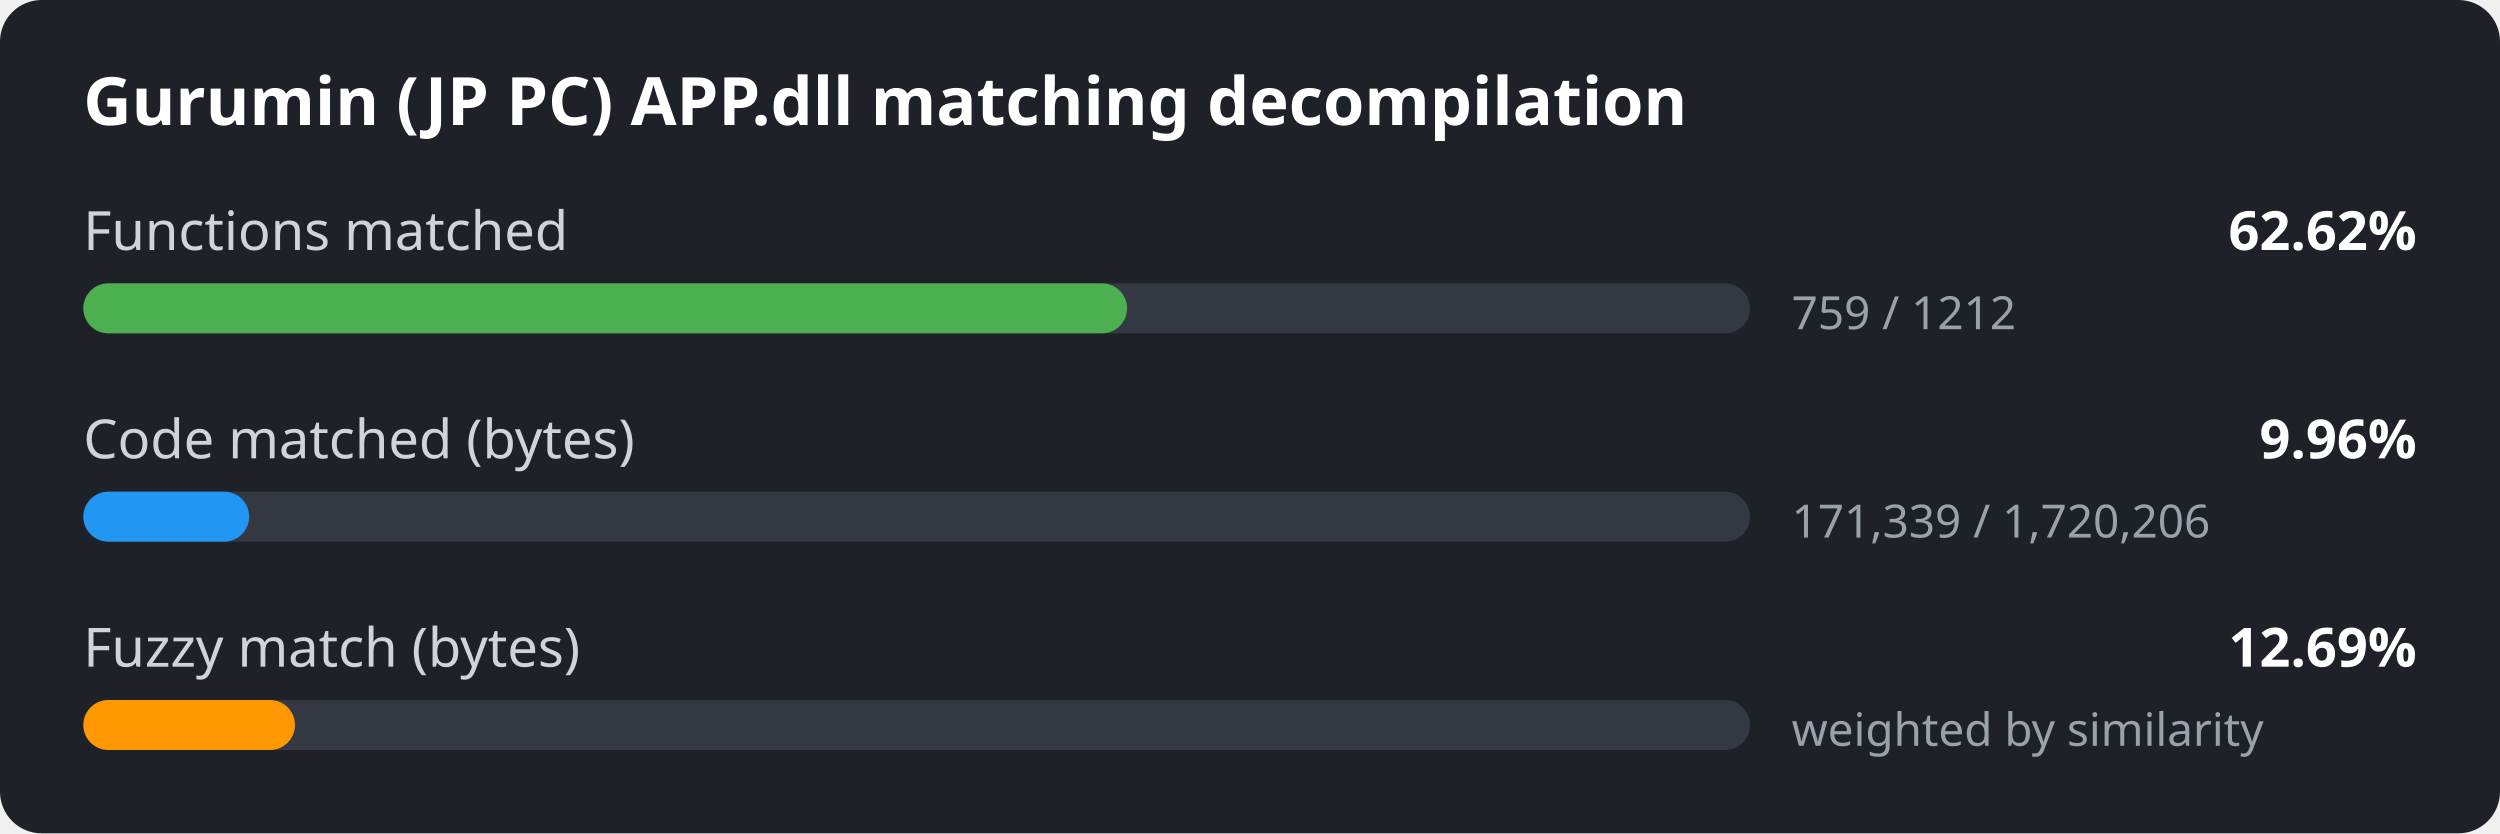
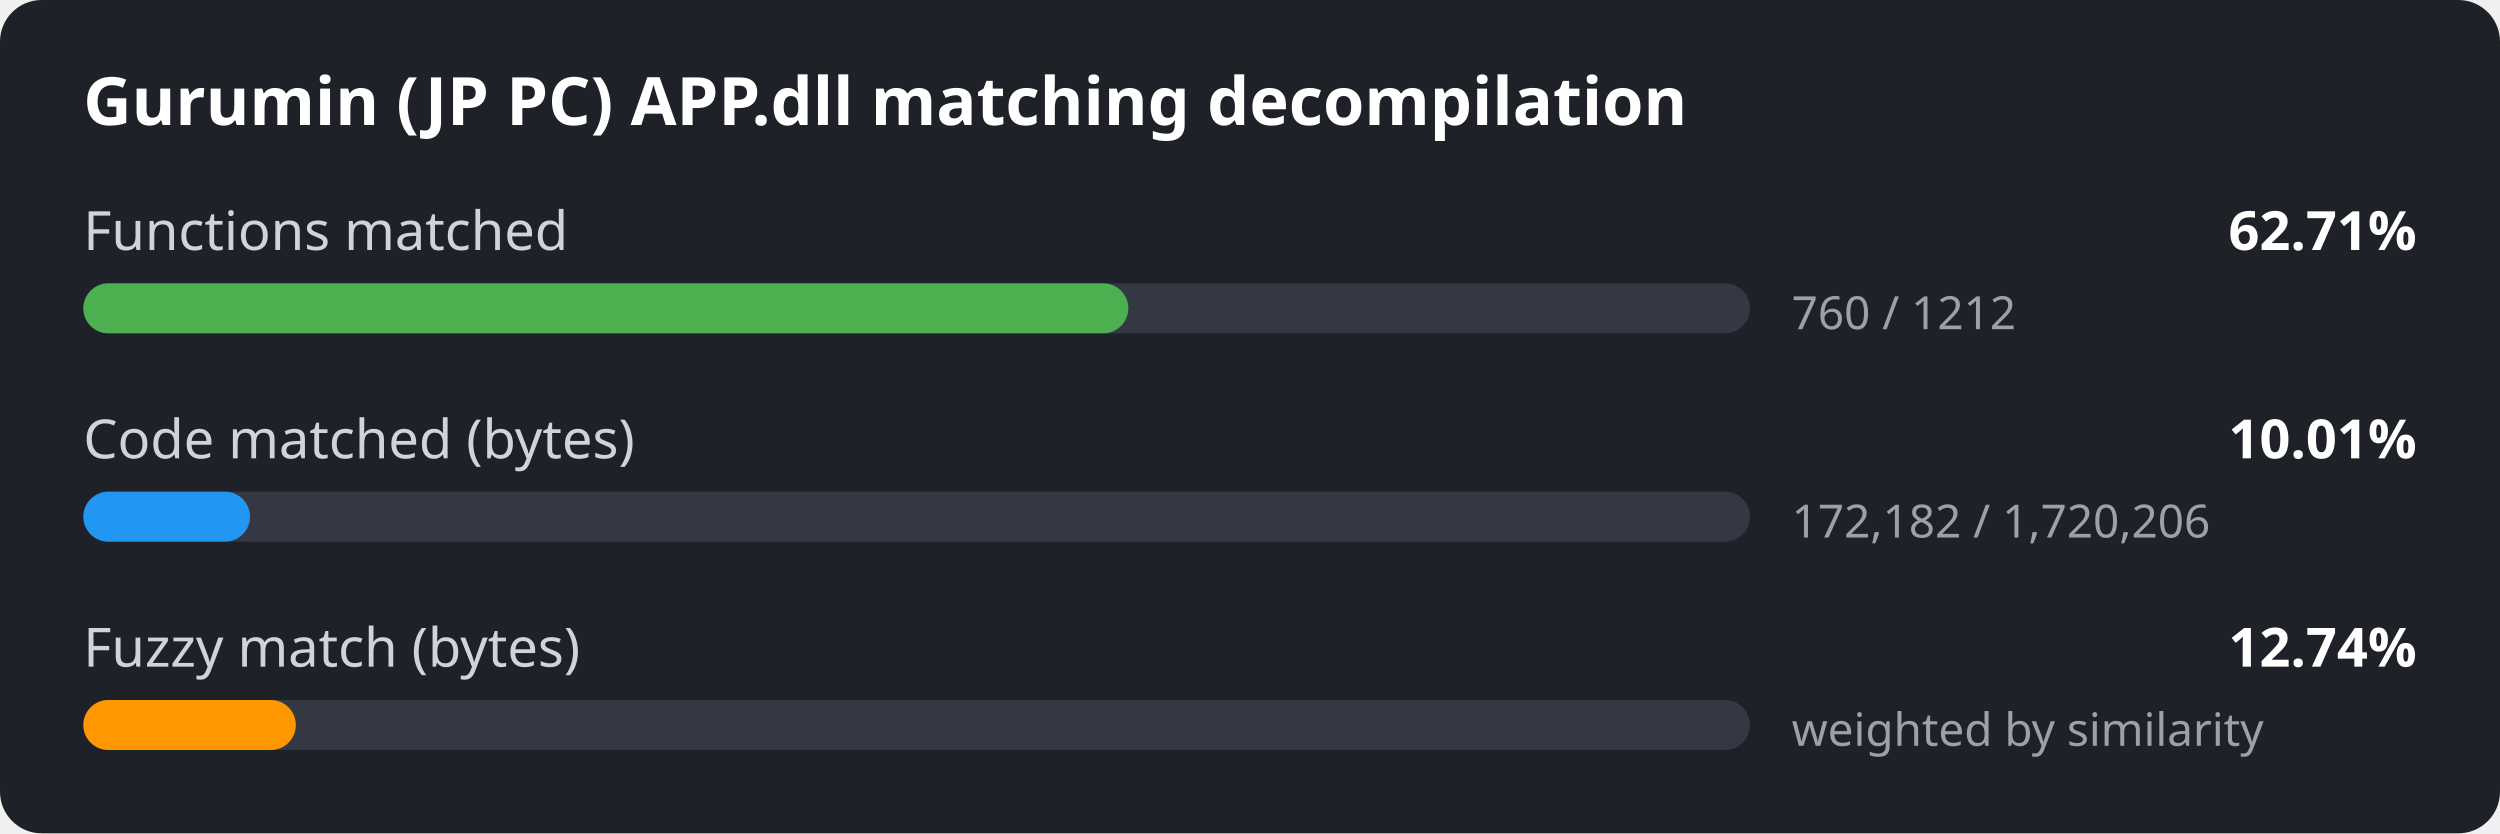
<svg xmlns="http://www.w3.org/2000/svg" width="600" height="200" viewBox="0 0 600 200">
  <style>
.bg { fill: #1e2127; }
.title { font: 600 16px sans-serif; fill: #ffffff; }
.label { font: 13px sans-serif; fill: #d0d4da; }
.value { font: 600 13px sans-serif; fill: #ffffff; }
.detail { font: 11px sans-serif; fill: #9aa1ab; }
.track { fill: #333842; }
</style>
  <rect width="600" height="200" rx="10" class="bg" />
  <text x="20" y="30" class="title">Gurumin (JP PC) APP.dll matching decompilation</text>
  <text x="20" y="60" class="label">Functions matched</text>
-   <text x="580" y="60" class="value" text-anchor="end">62.62%</text>
+   <text x="580" y="60" class="value" text-anchor="end">62.71%</text>
  <rect x="20" y="68" width="400" height="12" rx="6" class="track" />
-   <rect x="20" y="68" width="250.5" height="12" rx="6" fill="#4caf50" />
-   <text x="430" y="79" class="detail">759 / 1212</text>
+   <rect x="20" y="68" width="250.8" height="12" rx="6" fill="#4caf50" />
+   <text x="430" y="79" class="detail">760 / 1212</text>
  <text x="20" y="110" class="label">Code matched (bytes)</text>
-   <text x="580" y="110" class="value" text-anchor="end">9.96%</text>
+   <text x="580" y="110" class="value" text-anchor="end">10.01%</text>
  <rect x="20" y="118" width="400" height="12" rx="6" class="track" />
-   <rect x="20" y="118" width="39.8" height="12" rx="6" fill="#2196f3" />
-   <text x="430" y="129" class="detail">171,339 / 1,720,206</text>
+   <rect x="20" y="118" width="40.0" height="12" rx="6" fill="#2196f3" />
+   <text x="430" y="129" class="detail">172,182 / 1,720,206</text>
  <text x="20" y="160" class="label">Fuzzy match (bytes)</text>
-   <text x="580" y="160" class="value" text-anchor="end">12.69%</text>
+   <text x="580" y="160" class="value" text-anchor="end">12.74%</text>
  <rect x="20" y="168" width="400" height="12" rx="6" class="track" />
-   <rect x="20" y="168" width="50.8" height="12" rx="6" fill="#ff9800" />
+   <rect x="20" y="168" width="51.0" height="12" rx="6" fill="#ff9800" />
  <text x="430" y="179" class="detail">weighted by similarity</text>
</svg>
